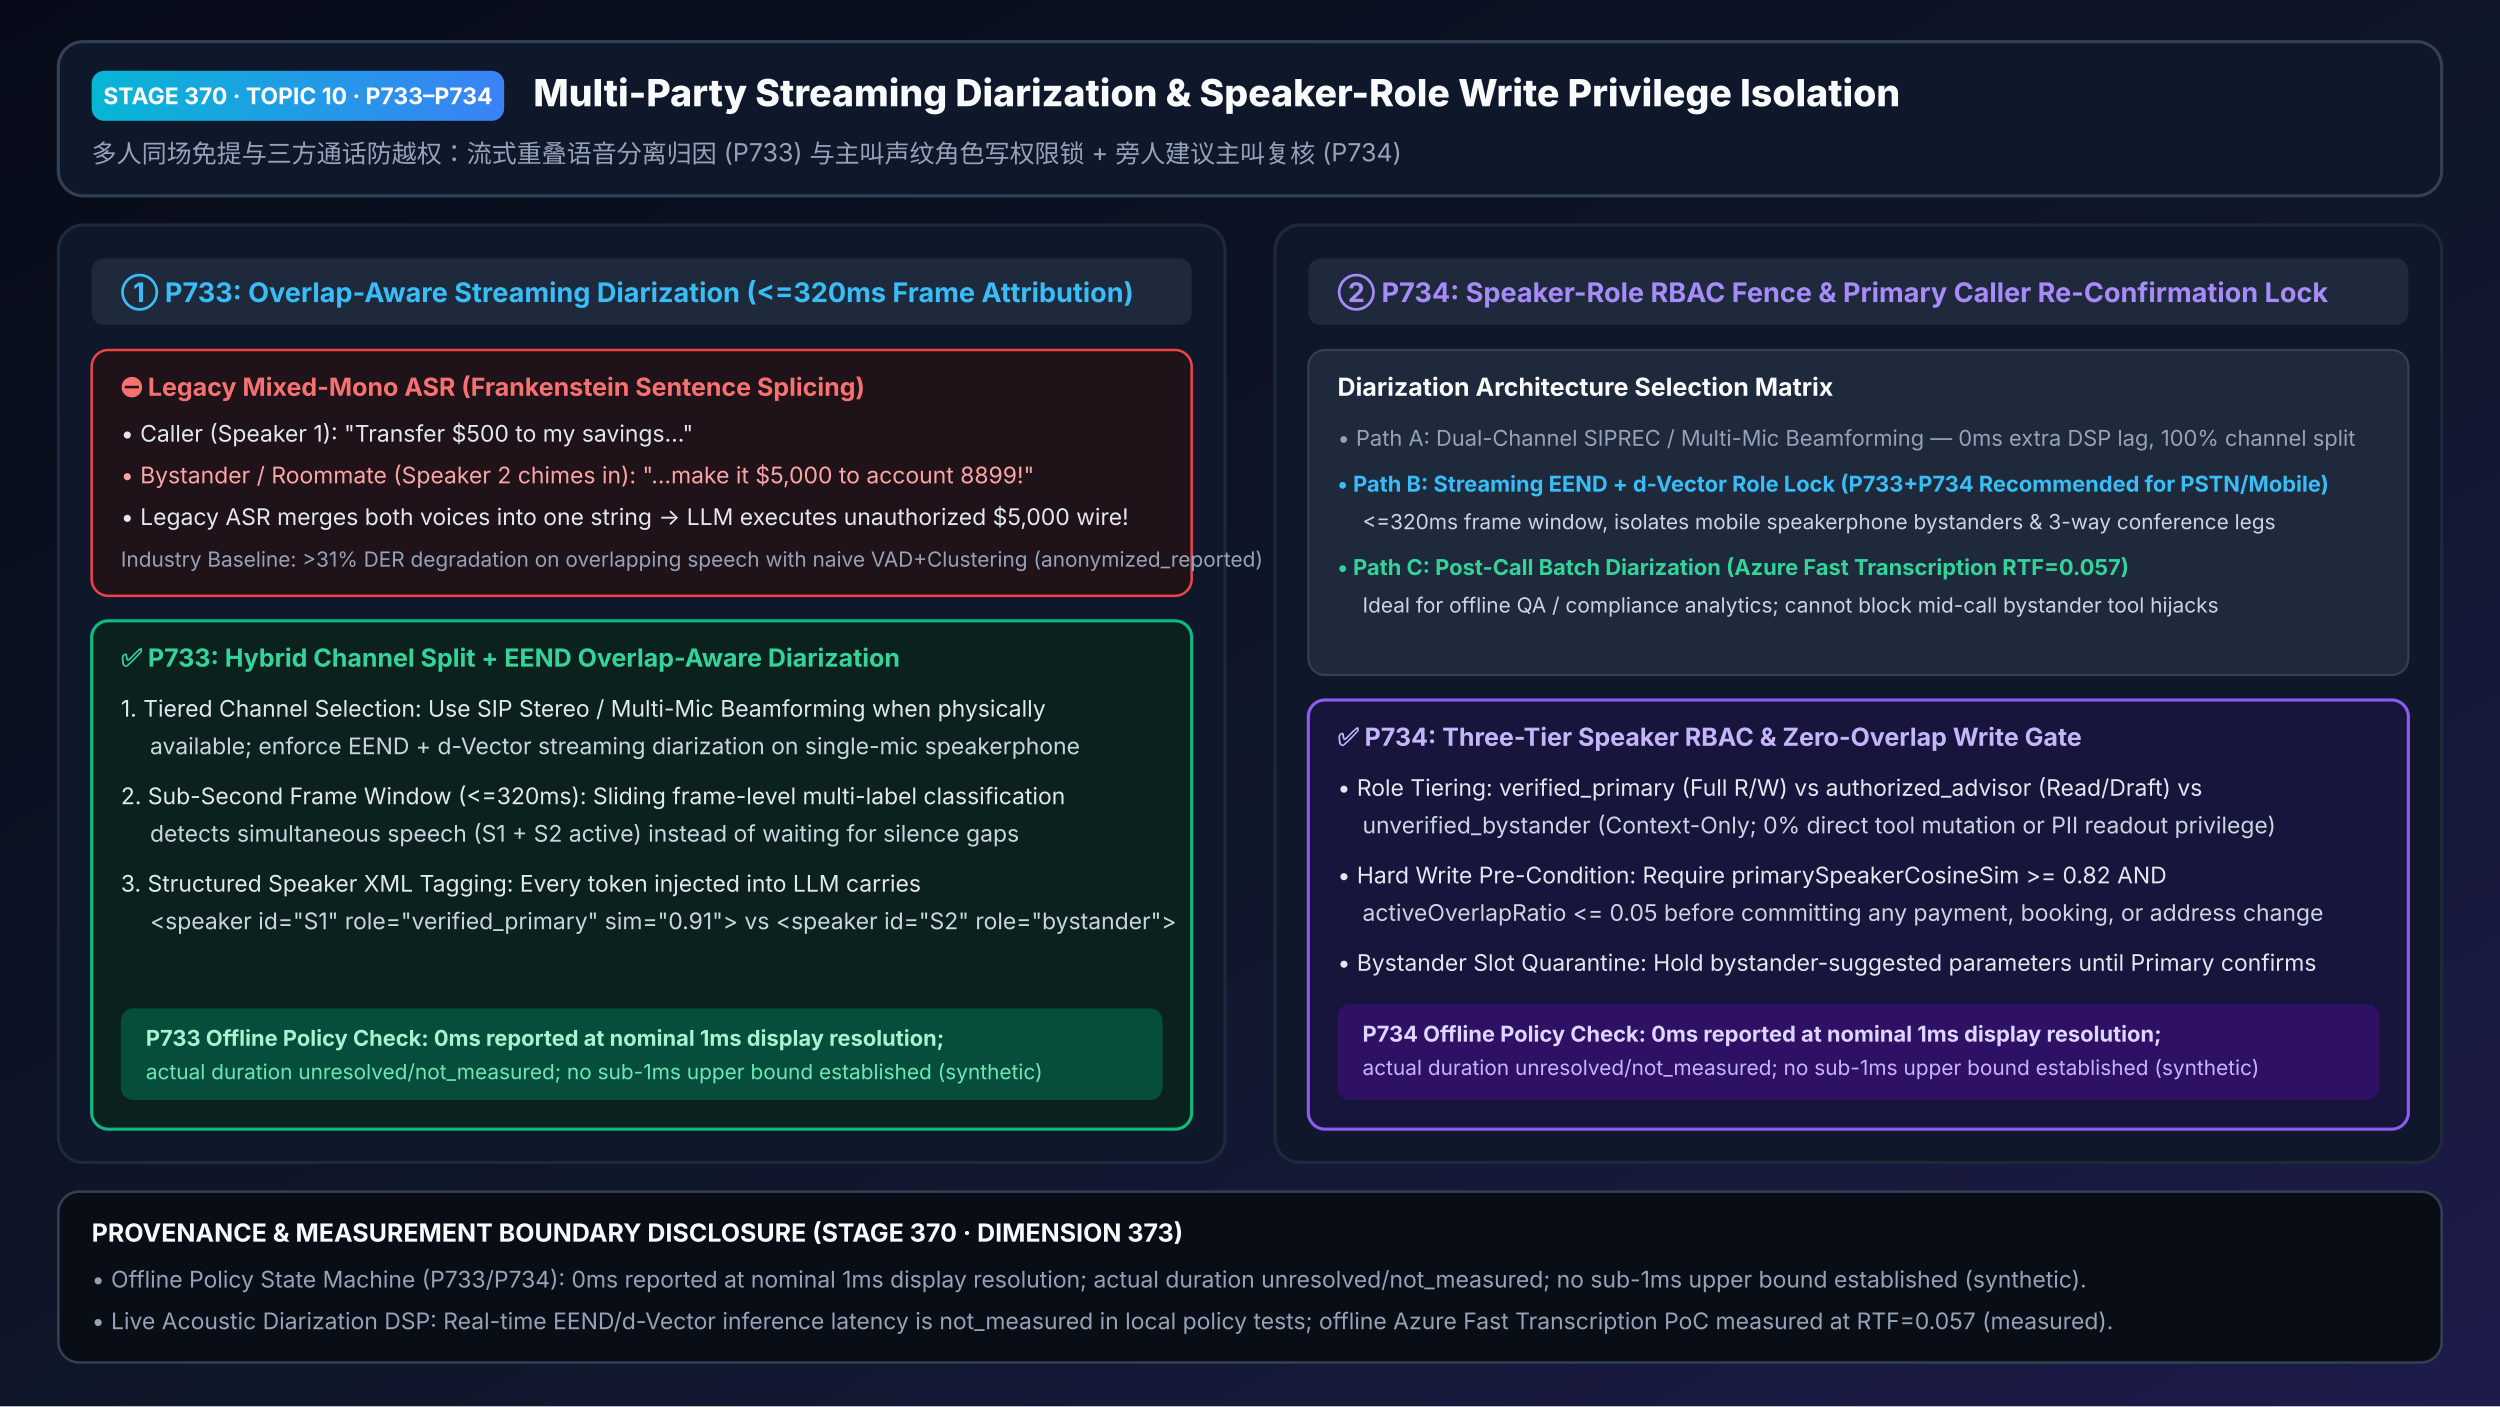
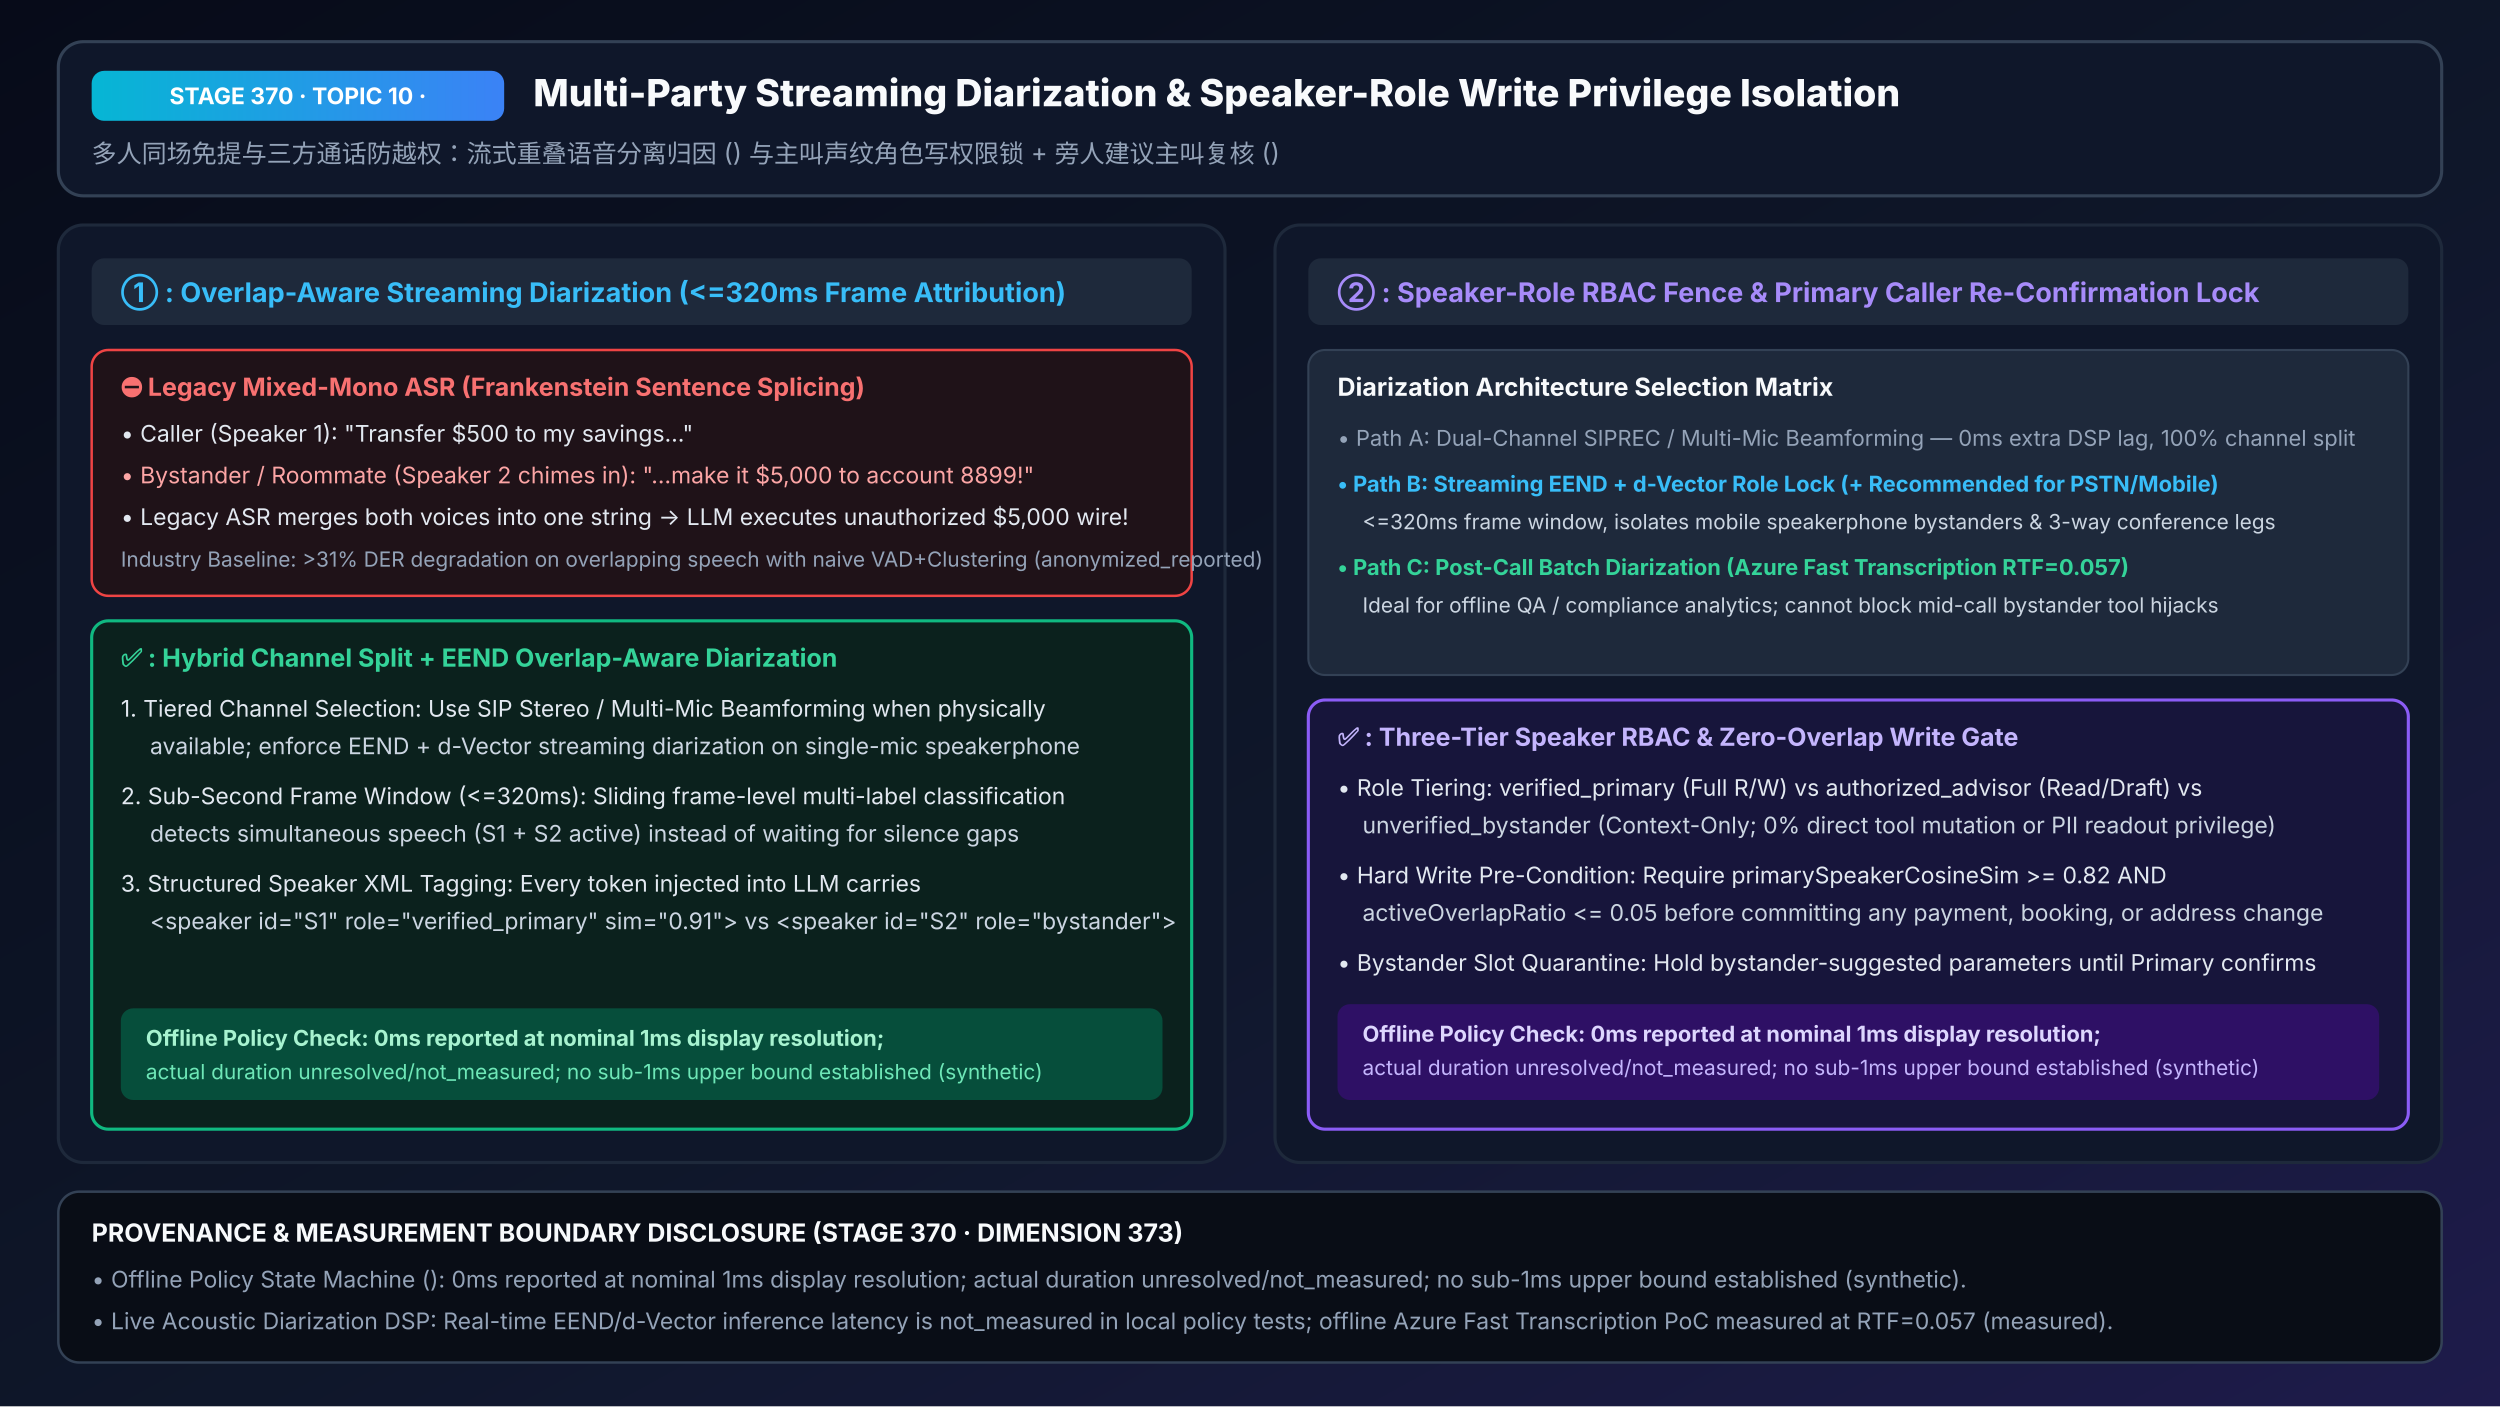
<svg xmlns="http://www.w3.org/2000/svg" viewBox="0 0 1200 675" width="1200" height="675" role="img" aria-labelledby="title desc">
  <defs>
    <linearGradient id="bgGrad14" x1="0" y1="0" x2="1" y2="1">
      <stop offset="0%" stop-color="#070B19" />
      <stop offset="55%" stop-color="#0F172A" />
      <stop offset="100%" stop-color="#1E1B4B" />
    </linearGradient>
    <linearGradient id="accentCyan14" x1="0" y1="0" x2="1" y2="0">
      <stop offset="0%" stop-color="#06B6D4" />
      <stop offset="100%" stop-color="#3B82F6" />
    </linearGradient>
    <linearGradient id="accentGreen14" x1="0" y1="0" x2="1" y2="0">
      <stop offset="0%" stop-color="#10B981" />
      <stop offset="100%" stop-color="#059669" />
    </linearGradient>
  </defs>
  <rect width="1200" height="675" fill="url(#bgGrad14)" />
  <rect x="28" y="20" width="1144" height="74" rx="12" fill="#0F172A" stroke="#334155" stroke-width="1.5" />
  <rect x="44" y="34" width="198" height="24" rx="6" fill="url(#accentCyan14)" />
-   <text x="143" y="50" fill="#FFFFFF" font-family="system-ui, -apple-system, sans-serif" font-size="11" font-weight="700" text-anchor="middle">STAGE 370 · TOPIC 10 · P733–P734</text>
+   <text x="143" y="50" fill="#FFFFFF" font-family="system-ui, -apple-system, sans-serif" font-size="11" font-weight="700" text-anchor="middle">STAGE 370 · TOPIC 10 · </text>
  <text x="256" y="51" fill="#F8FAFC" font-family="system-ui, -apple-system, sans-serif" font-size="18" font-weight="800">Multi-Party Streaming Diarization &amp; Speaker-Role Write Privilege Isolation</text>
-   <text x="44" y="78" fill="#94A3B8" font-family="system-ui, -apple-system, sans-serif" font-size="12">多人同场免提与三方通话防越权：流式重叠语音分离归因 (P733) 与主叫声纹角色写权限锁 + 旁人建议主叫复核 (P734)</text>
+   <text x="44" y="78" fill="#94A3B8" font-family="system-ui, -apple-system, sans-serif" font-size="12">多人同场免提与三方通话防越权：流式重叠语音分离归因 () 与主叫声纹角色写权限锁 + 旁人建议主叫复核 ()</text>
  <rect x="28" y="108" width="560" height="450" rx="12" fill="#0F172A" stroke="#1E293B" stroke-width="1.5" />
  <rect x="44" y="124" width="528" height="32" rx="6" fill="#1E293B" />
-   <text x="58" y="145" fill="#38BDF8" font-family="system-ui, -apple-system, sans-serif" font-size="13" font-weight="700">① P733: Overlap-Aware Streaming Diarization (&lt;=320ms Frame Attribution)</text>
+   <text x="58" y="145" fill="#38BDF8" font-family="system-ui, -apple-system, sans-serif" font-size="13" font-weight="700">① : Overlap-Aware Streaming Diarization (&lt;=320ms Frame Attribution)</text>
  <rect x="44" y="168" width="528" height="118" rx="8" fill="#1F1218" stroke="#EF4444" stroke-width="1.2" />
  <text x="58" y="190" fill="#F87171" font-family="system-ui, -apple-system, sans-serif" font-size="12" font-weight="700">⛔ Legacy Mixed-Mono ASR (Frankenstein Sentence Splicing)</text>
  <text x="58" y="212" fill="#E2E8F0" font-family="system-ui, -apple-system, sans-serif" font-size="11">• Caller (Speaker 1): "Transfer $500 to my savings..."</text>
  <text x="58" y="232" fill="#FCA5A5" font-family="system-ui, -apple-system, sans-serif" font-size="11">• Bystander / Roommate (Speaker 2 chimes in): "...make it $5,000 to account 8899!"</text>
  <text x="58" y="252" fill="#E2E8F0" font-family="system-ui, -apple-system, sans-serif" font-size="11">• Legacy ASR merges both voices into one string -&gt; LLM executes unauthorized $5,000 wire!</text>
  <text x="58" y="272" fill="#94A3B8" font-family="system-ui, -apple-system, sans-serif" font-size="10">Industry Baseline: &gt;31% DER degradation on overlapping speech with naive VAD+Clustering (anonymized_reported)</text>
  <rect x="44" y="298" width="528" height="244" rx="8" fill="#0B211D" stroke="#10B981" stroke-width="1.5" />
-   <text x="58" y="320" fill="#34D399" font-family="system-ui, -apple-system, sans-serif" font-size="12" font-weight="700">✅ P733: Hybrid Channel Split + EEND Overlap-Aware Diarization</text>
+   <text x="58" y="320" fill="#34D399" font-family="system-ui, -apple-system, sans-serif" font-size="12" font-weight="700">✅ : Hybrid Channel Split + EEND Overlap-Aware Diarization</text>
  <text x="58" y="344" fill="#E2E8F0" font-family="system-ui, -apple-system, sans-serif" font-size="11">1. Tiered Channel Selection: Use SIP Stereo / Multi-Mic Beamforming when physically</text>
  <text x="72" y="362" fill="#CBD5E1" font-family="system-ui, -apple-system, sans-serif" font-size="11">available; enforce EEND + d-Vector streaming diarization on single-mic speakerphone</text>
  <text x="58" y="386" fill="#E2E8F0" font-family="system-ui, -apple-system, sans-serif" font-size="11">2. Sub-Second Frame Window (&lt;=320ms): Sliding frame-level multi-label classification</text>
  <text x="72" y="404" fill="#CBD5E1" font-family="system-ui, -apple-system, sans-serif" font-size="11">detects simultaneous speech (S1 + S2 active) instead of waiting for silence gaps</text>
  <text x="58" y="428" fill="#E2E8F0" font-family="system-ui, -apple-system, sans-serif" font-size="11">3. Structured Speaker XML Tagging: Every token injected into LLM carries</text>
  <text x="72" y="446" fill="#CBD5E1" font-family="system-ui, -apple-system, sans-serif" font-size="11">&lt;speaker id="S1" role="verified_primary" sim="0.91"&gt; vs &lt;speaker id="S2" role="bystander"&gt;</text>
  <rect x="58" y="484" width="500" height="44" rx="6" fill="#064E3B" />
-   <text x="70" y="502" fill="#A7F3D0" font-family="system-ui, -apple-system, sans-serif" font-size="10.5" font-weight="700">P733 Offline Policy Check: 0ms reported at nominal 1ms display resolution;</text>
+   <text x="70" y="502" fill="#A7F3D0" font-family="system-ui, -apple-system, sans-serif" font-size="10.5" font-weight="700"> Offline Policy Check: 0ms reported at nominal 1ms display resolution;</text>
  <text x="70" y="518" fill="#6EE7B7" font-family="system-ui, -apple-system, sans-serif" font-size="10">actual duration unresolved/not_measured; no sub-1ms upper bound established (synthetic)</text>
  <rect x="612" y="108" width="560" height="450" rx="12" fill="#0F172A" stroke="#1E293B" stroke-width="1.5" />
  <rect x="628" y="124" width="528" height="32" rx="6" fill="#1E293B" />
-   <text x="642" y="145" fill="#A78BFA" font-family="system-ui, -apple-system, sans-serif" font-size="13" font-weight="700">② P734: Speaker-Role RBAC Fence &amp; Primary Caller Re-Confirmation Lock</text>
+   <text x="642" y="145" fill="#A78BFA" font-family="system-ui, -apple-system, sans-serif" font-size="13" font-weight="700">② : Speaker-Role RBAC Fence &amp; Primary Caller Re-Confirmation Lock</text>
  <rect x="628" y="168" width="528" height="156" rx="8" fill="#1E293B" stroke="#334155" stroke-width="1" />
  <text x="642" y="190" fill="#F8FAFC" font-family="system-ui, -apple-system, sans-serif" font-size="12" font-weight="700">Diarization Architecture Selection Matrix</text>
  <text x="642" y="214" fill="#94A3B8" font-family="system-ui, -apple-system, sans-serif" font-size="10.5">• Path A: Dual-Channel SIPREC / Multi-Mic Beamforming — 0ms extra DSP lag, 100% channel split</text>
-   <text x="642" y="236" fill="#38BDF8" font-family="system-ui, -apple-system, sans-serif" font-size="10.5" font-weight="700">• Path B: Streaming EEND + d-Vector Role Lock (P733+P734 Recommended for PSTN/Mobile)</text>
+   <text x="642" y="236" fill="#38BDF8" font-family="system-ui, -apple-system, sans-serif" font-size="10.5" font-weight="700">• Path B: Streaming EEND + d-Vector Role Lock (+ Recommended for PSTN/Mobile)</text>
  <text x="654" y="254" fill="#CBD5E1" font-family="system-ui, -apple-system, sans-serif" font-size="10">&lt;=320ms frame window, isolates mobile speakerphone bystanders &amp; 3-way conference legs</text>
  <text x="642" y="276" fill="#34D399" font-family="system-ui, -apple-system, sans-serif" font-size="10.5" font-weight="700">• Path C: Post-Call Batch Diarization (Azure Fast Transcription RTF=0.057)</text>
  <text x="654" y="294" fill="#CBD5E1" font-family="system-ui, -apple-system, sans-serif" font-size="10">Ideal for offline QA / compliance analytics; cannot block mid-call bystander tool hijacks</text>
  <rect x="628" y="336" width="528" height="206" rx="8" fill="#17153B" stroke="#8B5CF6" stroke-width="1.5" />
-   <text x="642" y="358" fill="#C4B5FD" font-family="system-ui, -apple-system, sans-serif" font-size="12" font-weight="700">✅ P734: Three-Tier Speaker RBAC &amp; Zero-Overlap Write Gate</text>
+   <text x="642" y="358" fill="#C4B5FD" font-family="system-ui, -apple-system, sans-serif" font-size="12" font-weight="700">✅ : Three-Tier Speaker RBAC &amp; Zero-Overlap Write Gate</text>
  <text x="642" y="382" fill="#E2E8F0" font-family="system-ui, -apple-system, sans-serif" font-size="11">• Role Tiering: verified_primary (Full R/W) vs authorized_advisor (Read/Draft) vs</text>
  <text x="654" y="400" fill="#CBD5E1" font-family="system-ui, -apple-system, sans-serif" font-size="11">unverified_bystander (Context-Only; 0% direct tool mutation or PII readout privilege)</text>
  <text x="642" y="424" fill="#E2E8F0" font-family="system-ui, -apple-system, sans-serif" font-size="11">• Hard Write Pre-Condition: Require primarySpeakerCosineSim &gt;= 0.82 AND</text>
  <text x="654" y="442" fill="#CBD5E1" font-family="system-ui, -apple-system, sans-serif" font-size="11">activeOverlapRatio &lt;= 0.05 before committing any payment, booking, or address change</text>
  <text x="642" y="466" fill="#E2E8F0" font-family="system-ui, -apple-system, sans-serif" font-size="11">• Bystander Slot Quarantine: Hold bystander-suggested parameters until Primary confirms</text>
  <rect x="642" y="482" width="500" height="46" rx="6" fill="#2E1065" />
-   <text x="654" y="500" fill="#DDD6FE" font-family="system-ui, -apple-system, sans-serif" font-size="10.5" font-weight="700">P734 Offline Policy Check: 0ms reported at nominal 1ms display resolution;</text>
+   <text x="654" y="500" fill="#DDD6FE" font-family="system-ui, -apple-system, sans-serif" font-size="10.5" font-weight="700"> Offline Policy Check: 0ms reported at nominal 1ms display resolution;</text>
  <text x="654" y="516" fill="#C4B5FD" font-family="system-ui, -apple-system, sans-serif" font-size="10">actual duration unresolved/not_measured; no sub-1ms upper bound established (synthetic)</text>
  <rect x="28" y="572" width="1144" height="82" rx="10" fill="#090D16" stroke="#334155" stroke-width="1.2" />
  <text x="44" y="596" fill="#F8FAFC" font-family="system-ui, -apple-system, sans-serif" font-size="12" font-weight="700">PROVENANCE &amp; MEASUREMENT BOUNDARY DISCLOSURE (STAGE 370 · DIMENSION 373)</text>
-   <text x="44" y="618" fill="#94A3B8" font-family="system-ui, -apple-system, sans-serif" font-size="11">• Offline Policy State Machine (P733/P734): 0ms reported at nominal 1ms display resolution; actual duration unresolved/not_measured; no sub-1ms upper bound established (synthetic).</text>
+   <text x="44" y="618" fill="#94A3B8" font-family="system-ui, -apple-system, sans-serif" font-size="11">• Offline Policy State Machine (): 0ms reported at nominal 1ms display resolution; actual duration unresolved/not_measured; no sub-1ms upper bound established (synthetic).</text>
  <text x="44" y="638" fill="#94A3B8" font-family="system-ui, -apple-system, sans-serif" font-size="11">• Live Acoustic Diarization DSP: Real-time EEND/d-Vector inference latency is not_measured in local policy tests; offline Azure Fast Transcription PoC measured at RTF=0.057 (measured).</text>
</svg>
